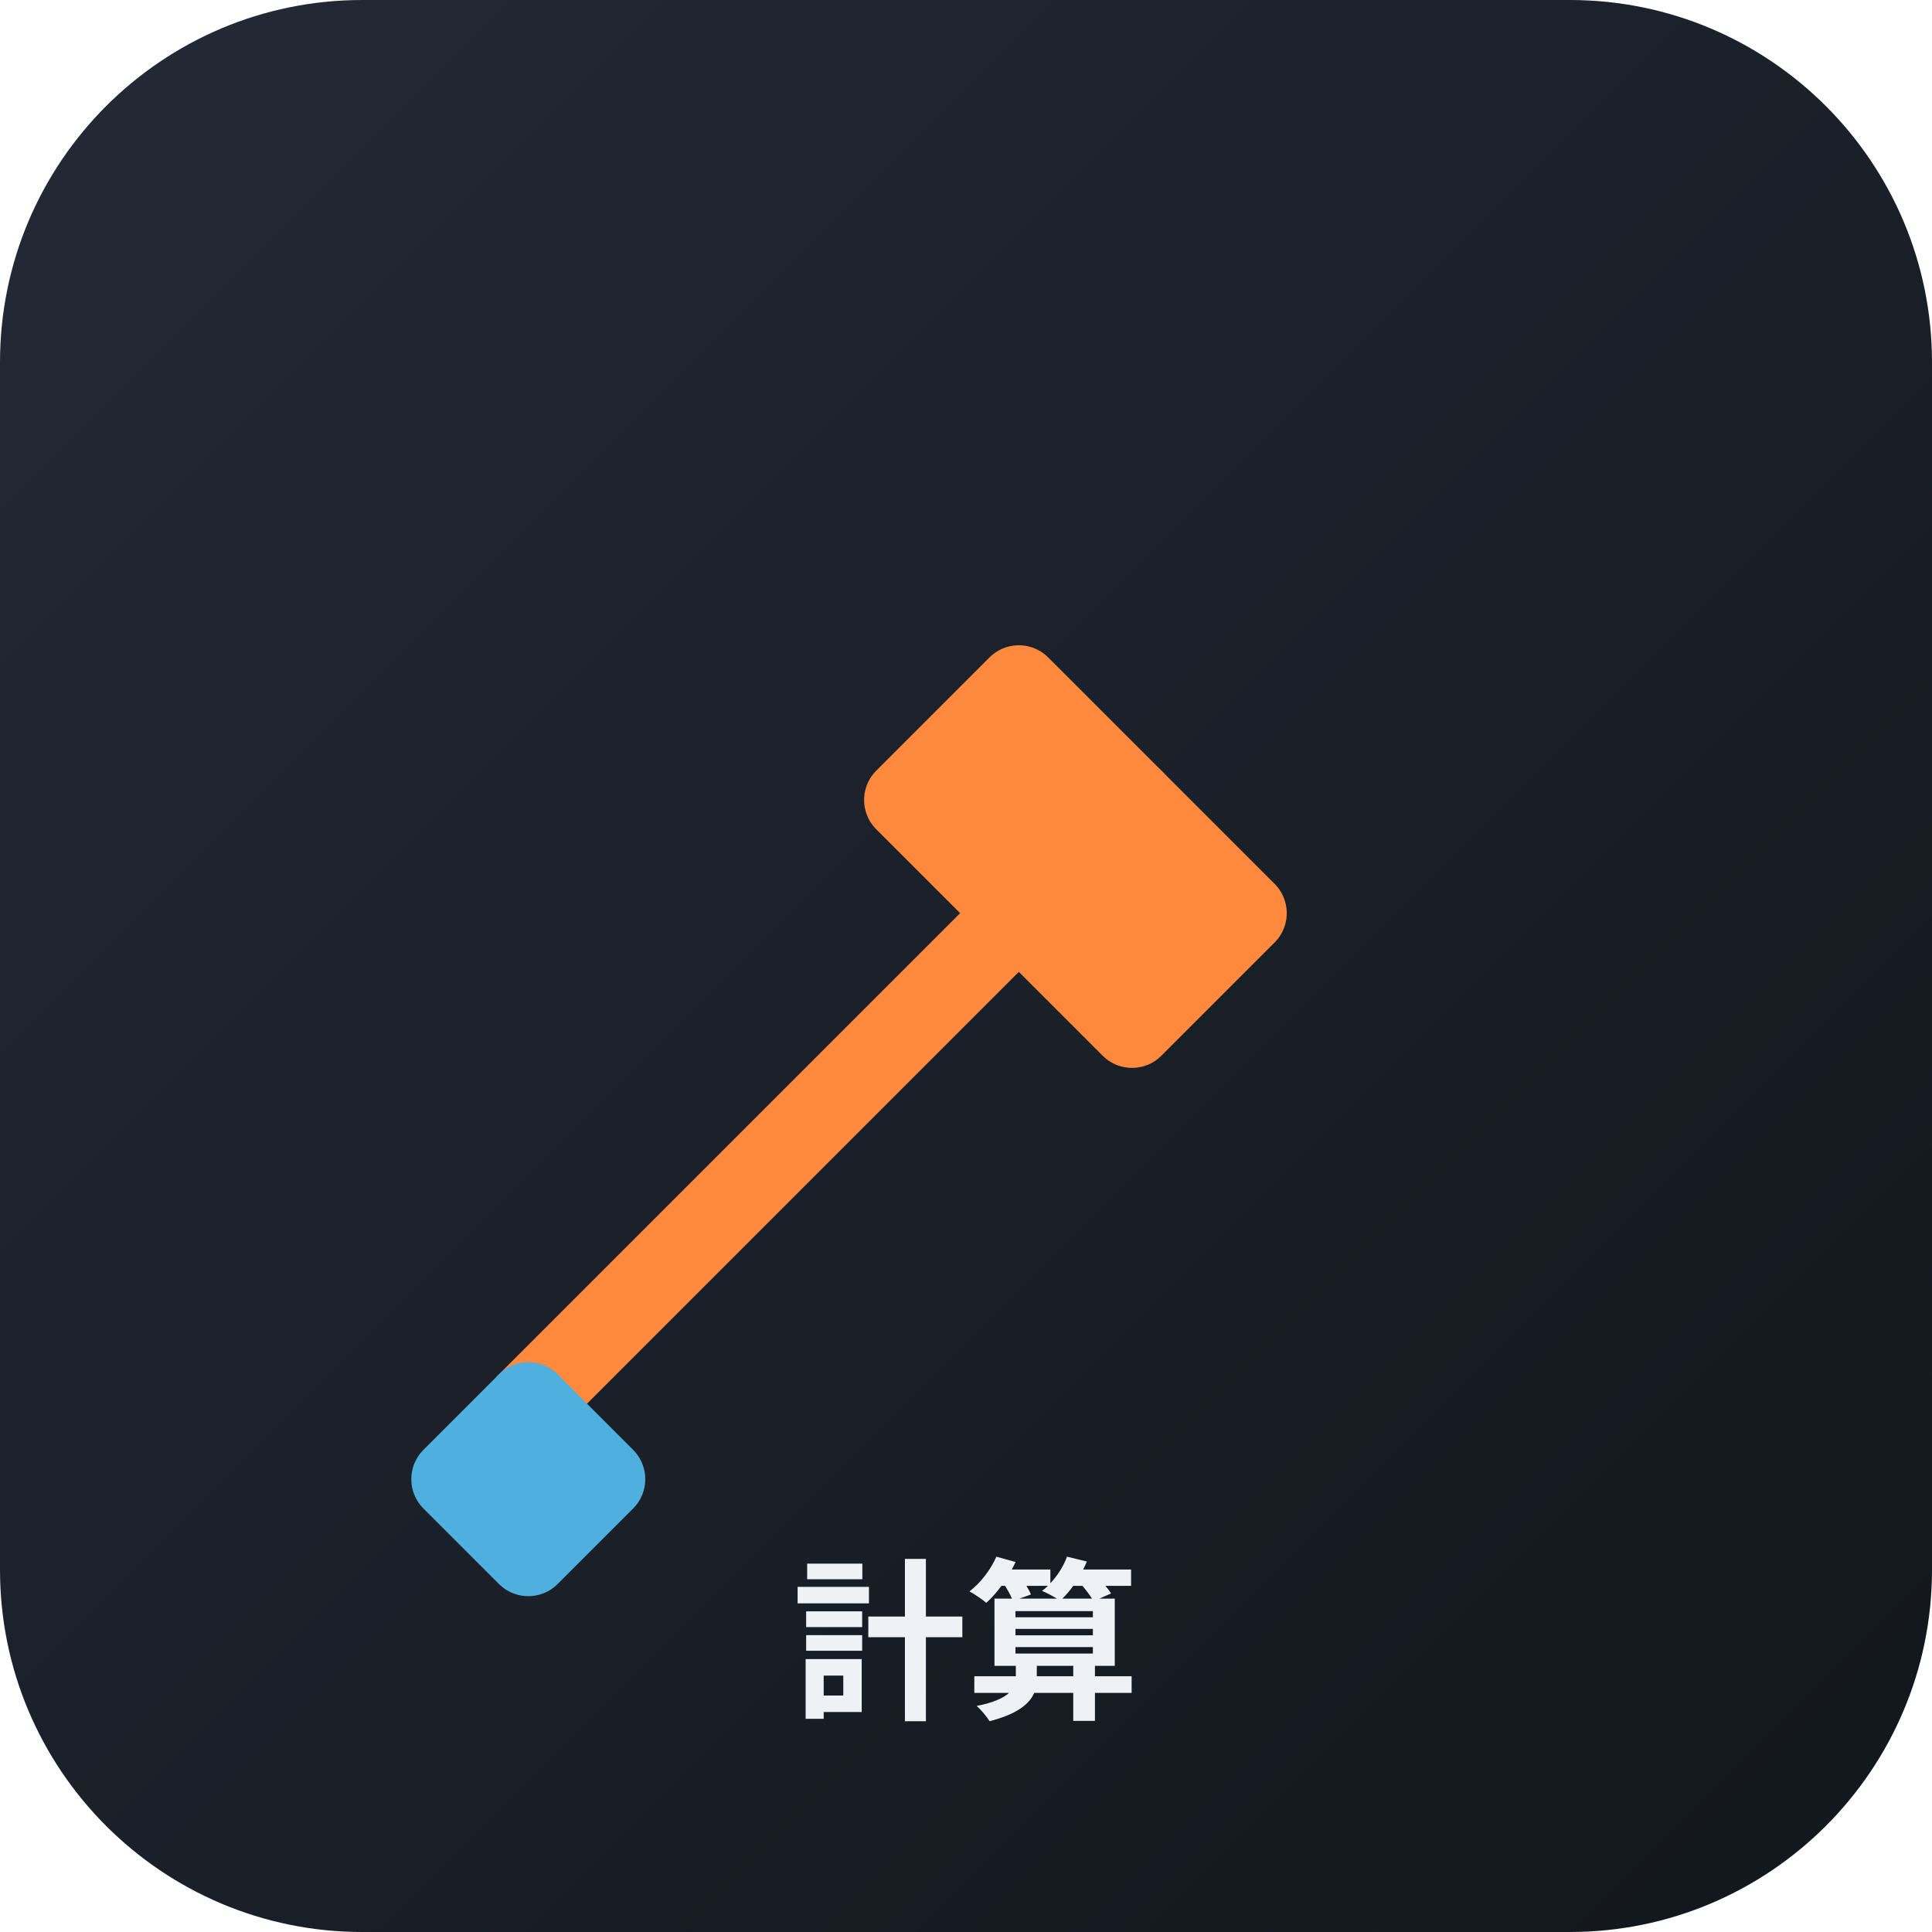
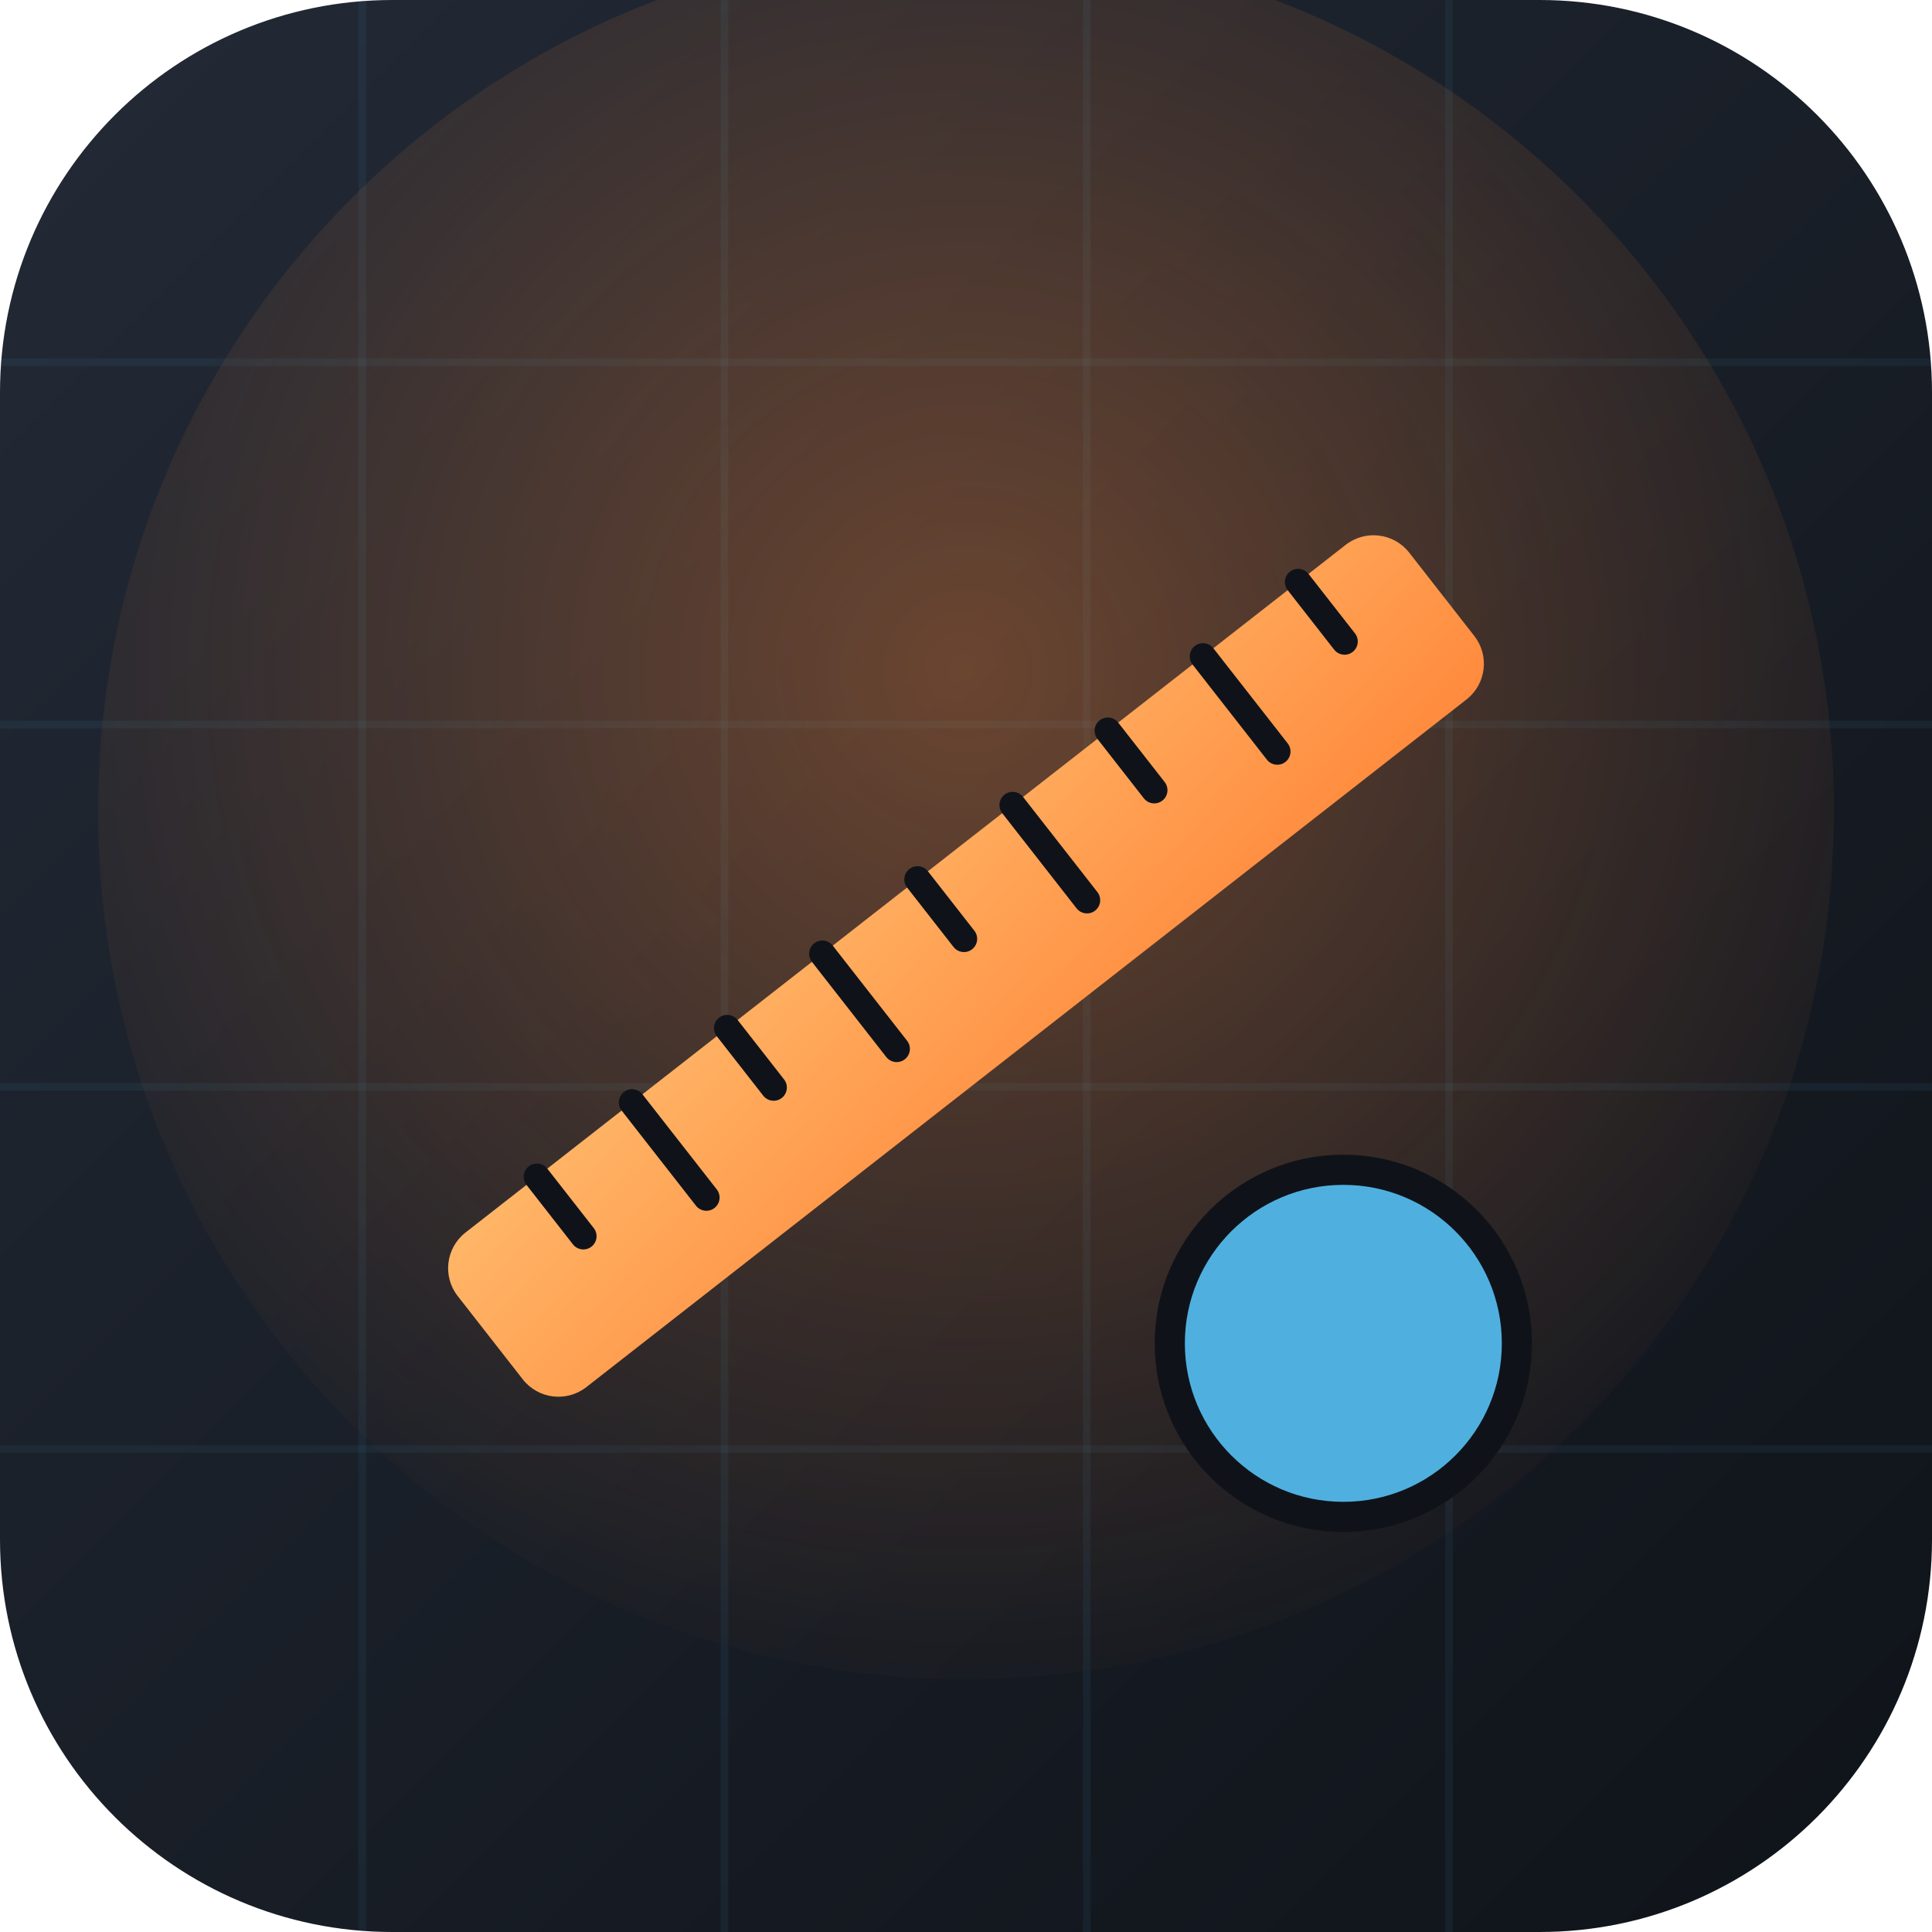
<svg xmlns="http://www.w3.org/2000/svg" viewBox="0 0 512 512">
  <defs>
    <linearGradient id="bg" x1="0" y1="0" x2="1" y2="1">
      <stop offset="0" stop-color="#232a36" />
-       <stop offset="1" stop-color="#12161c" />
+       <stop offset="1" stop-color="#0f1319" />
    </linearGradient>
+     <linearGradient id="ruler" x1="0" y1="0" x2="1" y2="1">
+       <stop offset="0" stop-color="#ffb668" />
+       <stop offset="1" stop-color="#ff8a3d" />
+     </linearGradient>
+     <radialGradient id="glow" cx="0.5" cy="0.42" r="0.6">
+       <stop offset="0" stop-color="#ff8a3d" stop-opacity="0.35" />
+       <stop offset="1" stop-color="#ff8a3d" stop-opacity="0" />
+     </radialGradient>
+     <clipPath id="round">
+       <rect width="512" height="512" rx="104" />
+     </clipPath>
  </defs>
-   <rect width="512" height="512" rx="96" fill="url(#bg)" />
-   <g stroke="#ff8a3d" stroke-width="22" stroke-linecap="round" stroke-linejoin="round" fill="none">
-     <path d="M140 372 L300 212" />
-     <path d="M270 182 L330 242 L300 272 L240 212 Z" fill="#ff8a3d" />
-     <path d="M120 392 L140 372 L160 392 L140 412 Z" fill="#4fb0e0" stroke="#4fb0e0" />
+   <g clip-path="url(#round)">
+     <rect width="512" height="512" fill="url(#bg)" />
+     <g stroke="#4fb0e0" stroke-opacity="0.07" stroke-width="2">
+       <path d="M0 96H512M0 192H512M0 288H512M0 384H512" />
+       <path d="M96 0V512M192 0V512M288 0V512M384 0V512" />
+     </g>
+     <circle cx="256" cy="215" r="230" fill="url(#glow)" />
+     <g transform="rotate(-38 256 256)">
+       <rect x="96" y="230" width="320" height="52" rx="12" fill="url(#ruler)" />
+       <g stroke="#0f1319" stroke-width="7" stroke-linecap="round">
+         <path d="M132 230v20" />
+         <path d="M164 230v32" />
+         <path d="M196 230v20" />
+         <path d="M228 230v32" />
+         <path d="M260 230v20" />
+         <path d="M292 230v32" />
+         <path d="M324 230v20" />
+         <path d="M356 230v32" />
+         <path d="M388 230v20" />
+       </g>
+     </g>
+     <circle cx="356" cy="356" r="46" fill="#4fb0e0" />
+     <circle cx="356" cy="356" r="46" fill="none" stroke="#0f1319" stroke-width="8" />
  </g>
-   <text x="256" y="452" text-anchor="middle" font-family="Arial, sans-serif" font-size="46" font-weight="900" fill="#eef1f5">計算</text>
</svg>
